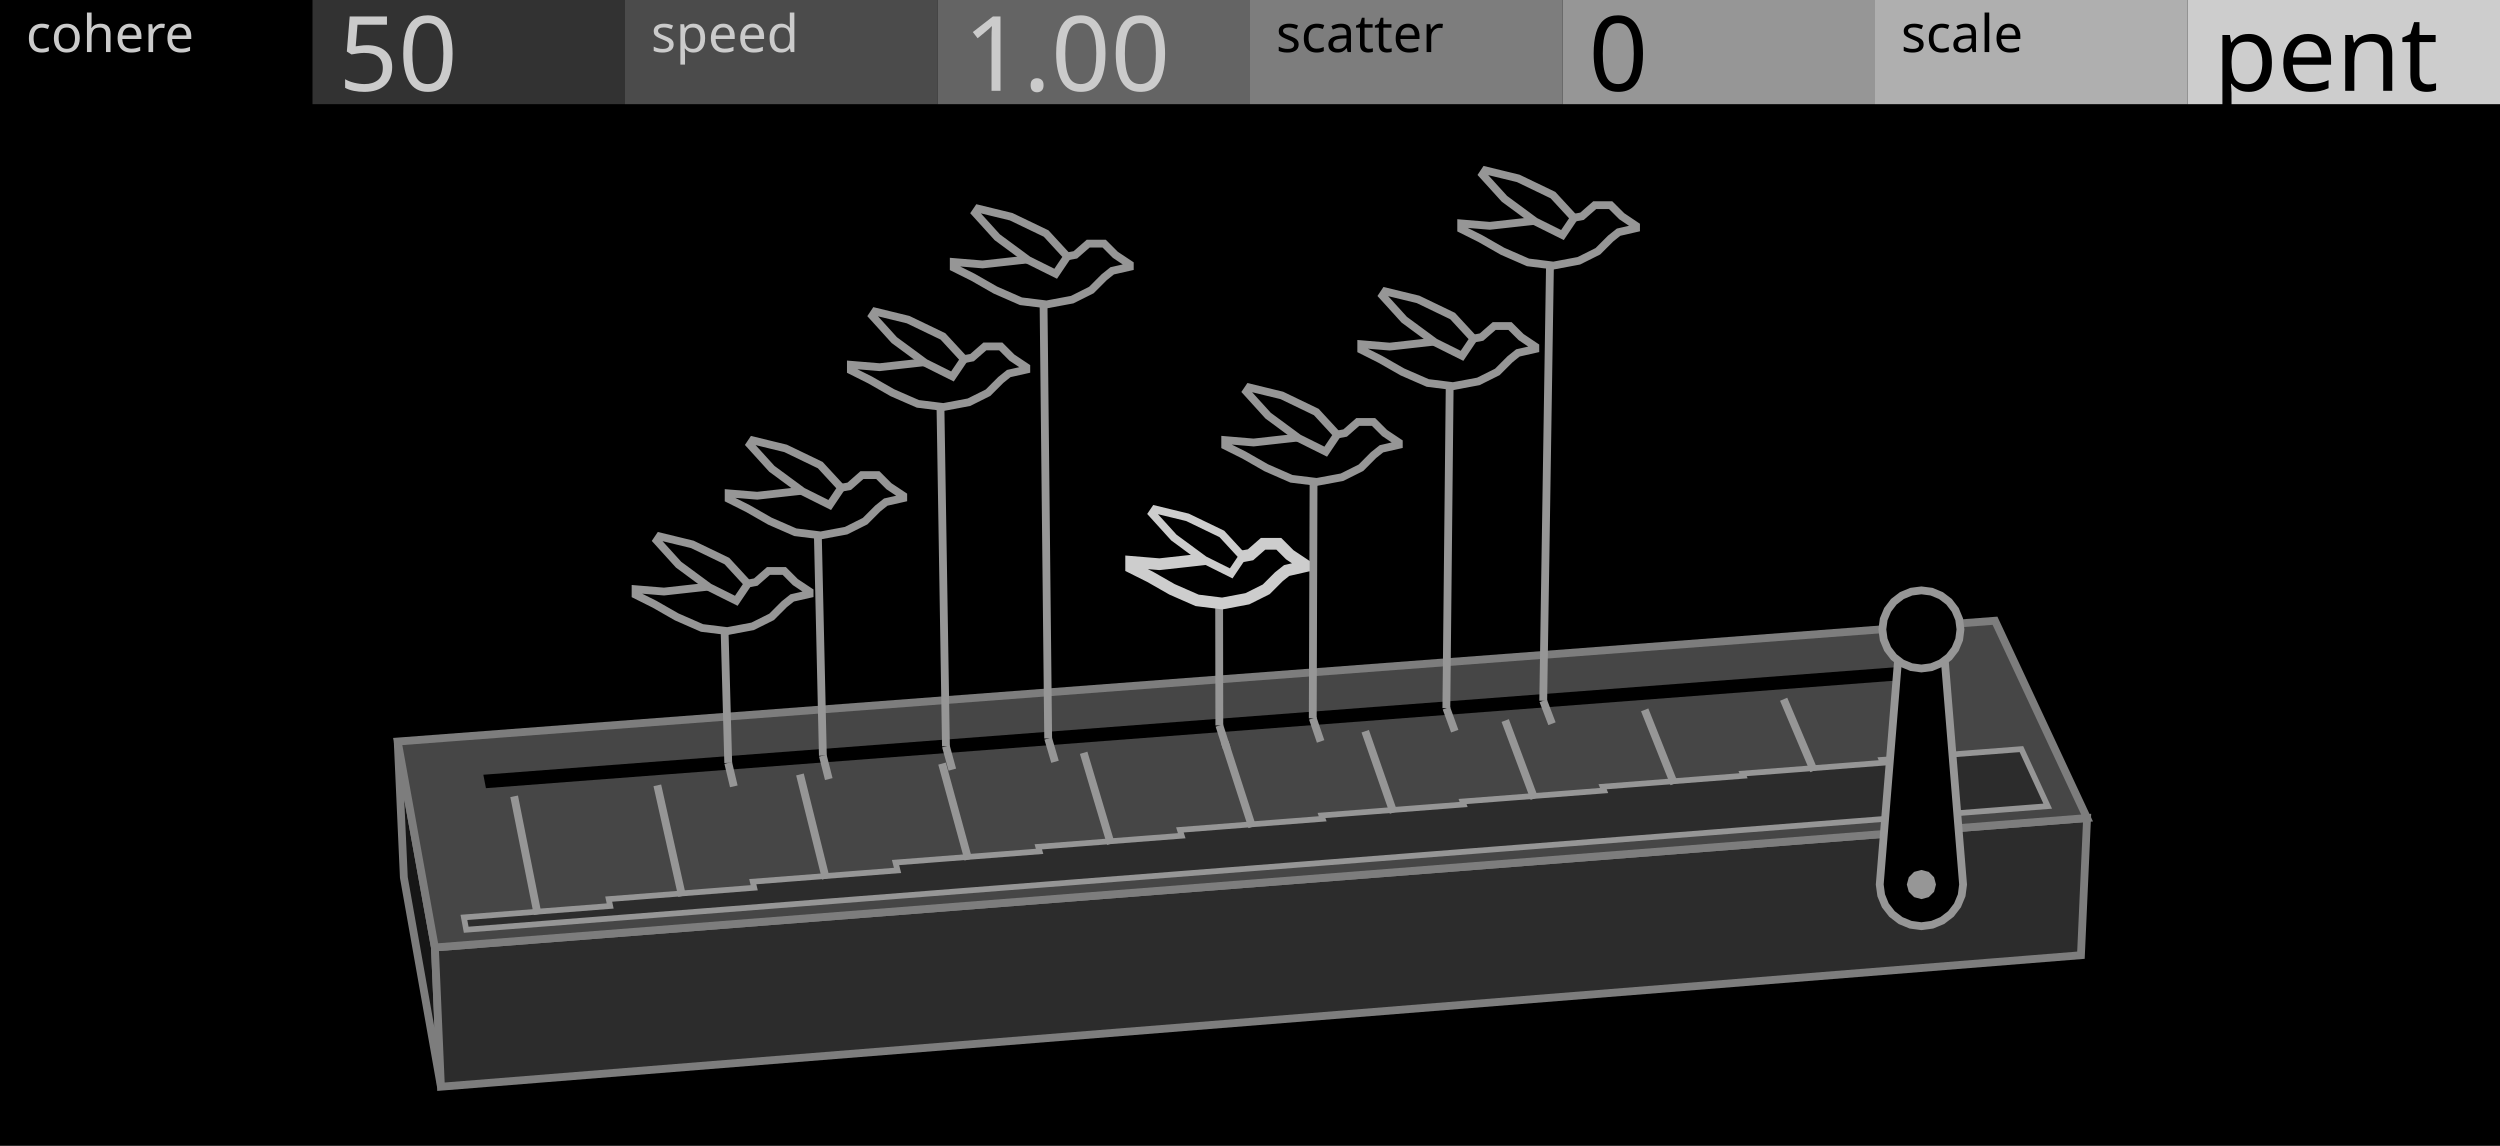
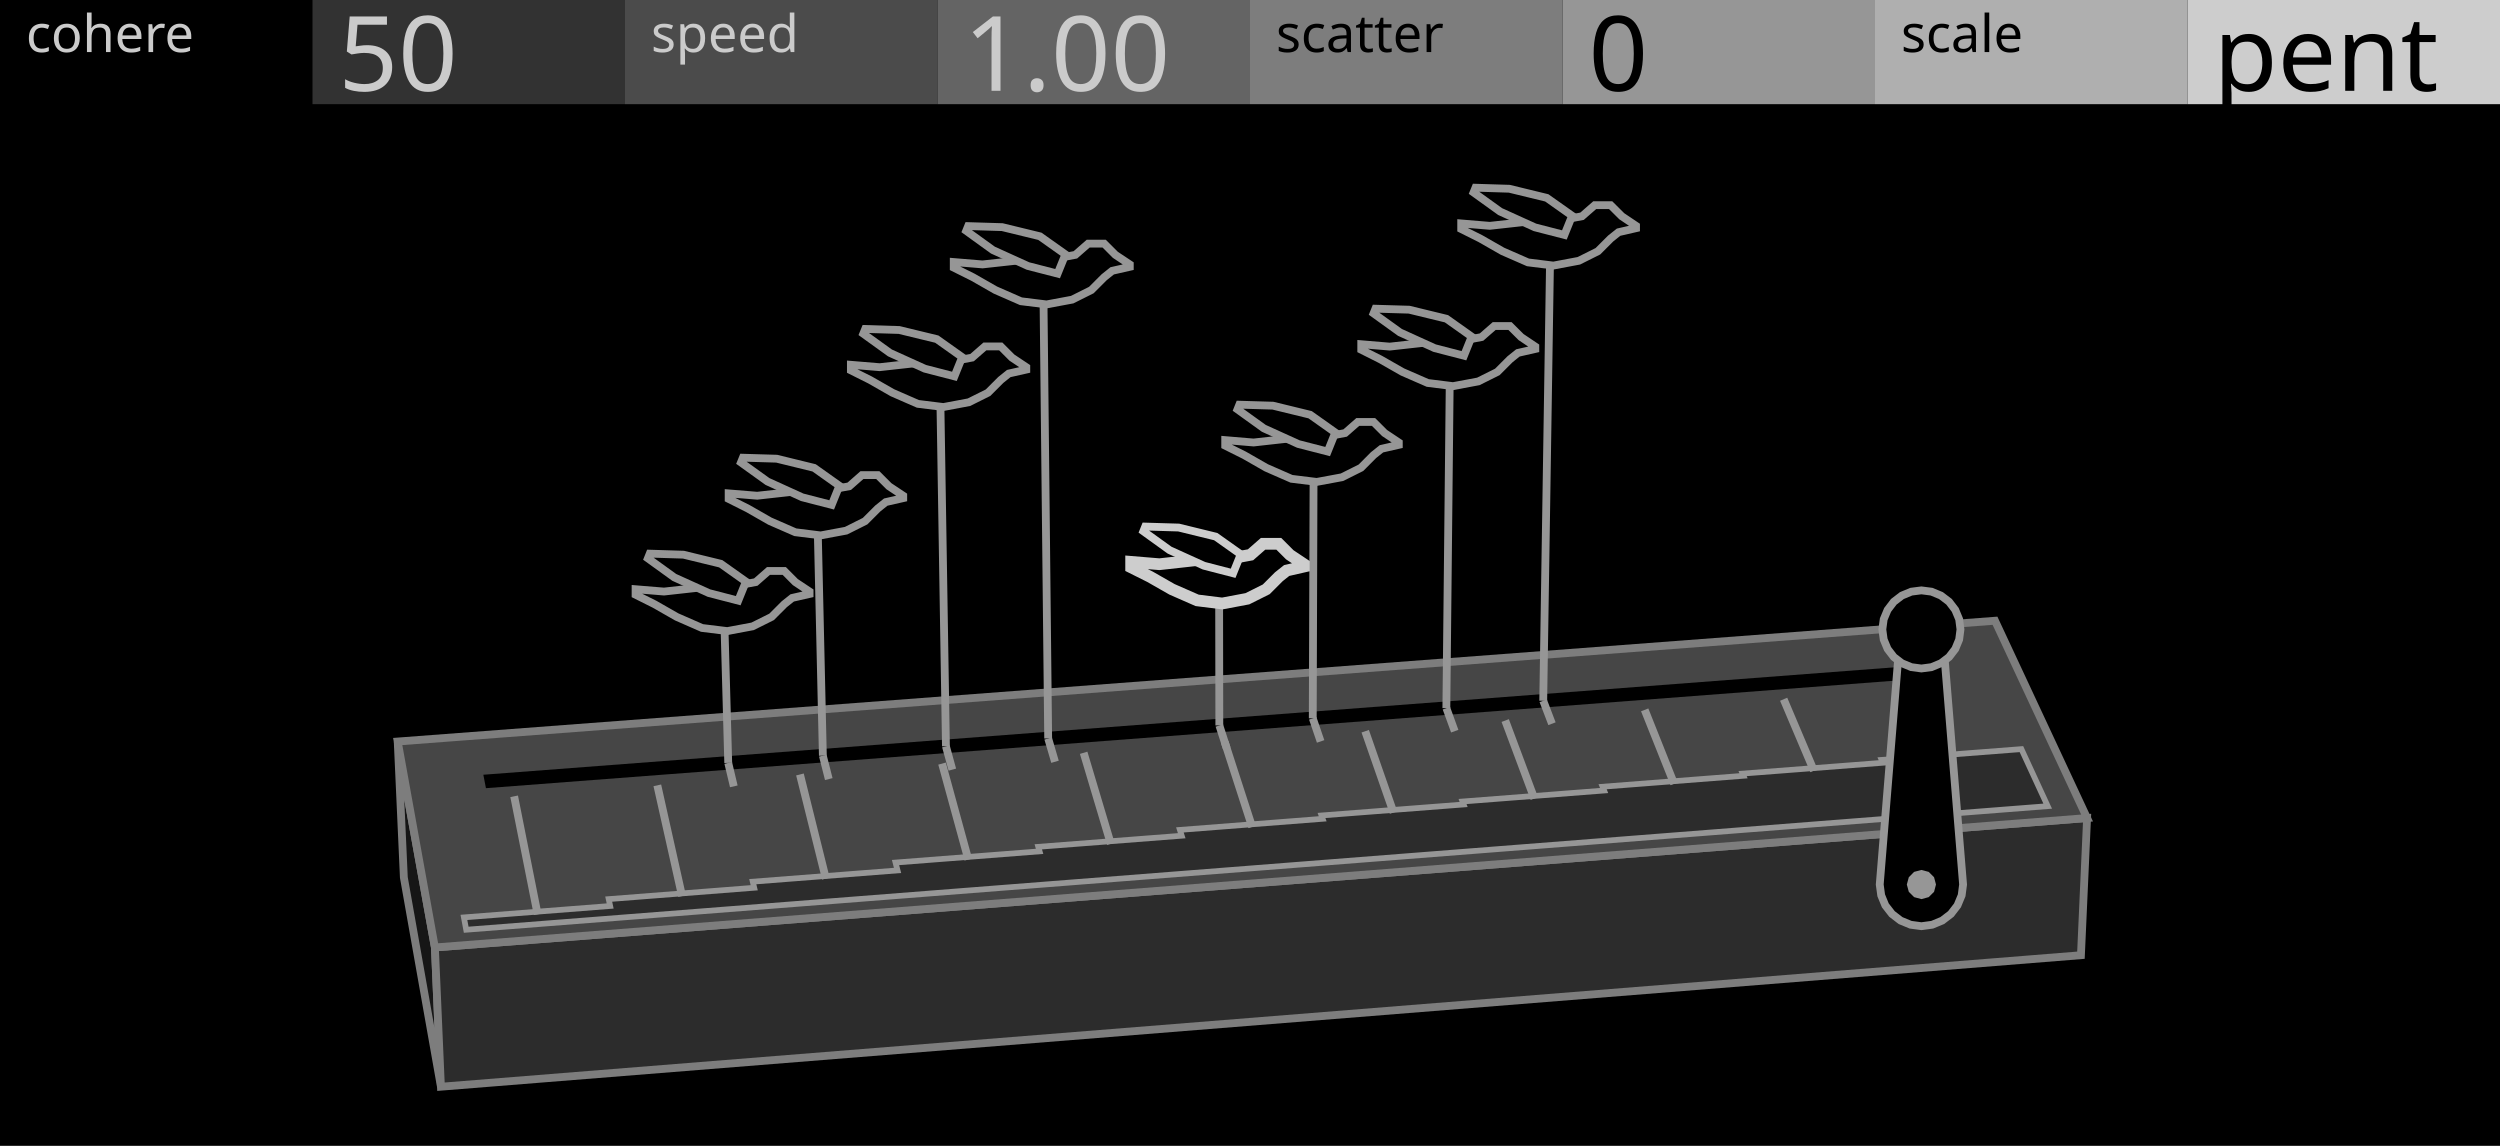
<svg xmlns="http://www.w3.org/2000/svg" width="480" height="220" viewBox="0 0 480 220">
  <g id="preview_canvas">
    <rect x="0" y="0" width="480" height="220" fill="#000000" stroke="none" />
  </g>
  <g id="preview_header">
    <rect x="0" y="0" width="60" height="20" fill="#000000" stroke="none" />
    <rect x="60" y="0" width="60" height="20" fill="#323232" stroke="none" />
    <rect x="120" y="0" width="60" height="20" fill="#4B4B4B" stroke="none" />
    <rect x="180" y="0" width="60" height="20" fill="#646464" stroke="none" />
    <rect x="240" y="0" width="60" height="20" fill="#7D7D7D" stroke="none" />
    <rect x="300" y="0" width="60" height="20" fill="#969696" stroke="none" />
    <rect x="360" y="0" width="60" height="20" fill="#AFAFAF" stroke="none" />
    <rect x="420" y="0" width="60" height="20" fill="#CDCDCD" stroke="none" />
    <text transform="matrix(1 0 0 1 5 10)" fill="#CBCBCB" stroke="none" font-family="UniversNextPro-Light" font-size="10px">cohere</text>
    <text transform="matrix(1 0 0 1 125 10)" fill="#CBCBCB" stroke="none" font-family="UniversNextPro-Light" font-size="10px">speed</text>
    <text transform="matrix(1 0 0 1 245 10)" fill="#000000" stroke="none" font-family="UniversNextPro-Light" font-size="10px">scatter</text>
    <text transform="matrix(1 0 0 1 365 10)" fill="#000000" stroke="none" font-family="UniversNextPro-Light" font-size="10px">scale</text>
    <text transform="matrix(1 0 0 1 65 17.44)" fill="#CBCBCB" stroke="none" font-family="UniversNextPro-Light" font-size="20px">50</text>
    <text transform="matrix(1 0 0 1 185 17.44)" fill="#CBCBCB" stroke="none" font-family="UniversNextPro-Light" font-size="20px">1.00</text>
    <text transform="matrix(1 0 0 1 305 17.44)" fill="#000000" stroke="none" font-family="UniversNextPro-Light" font-size="20px">0</text>
    <text transform="matrix(1 0 0 1 425 17.44)" fill="#000000" stroke="none" font-family="UniversNextPro-Light" font-size="20px">pent</text>
  </g>
  <path d="M 83.5 181.91 L 76.36 142.37 L 77.54 168.48 L 84.66 208.65 Z" fill="#161616" stroke="#7D7D7D" stroke-width="1.5" />
  <path d="M 83.5 181.91 L 400.72 157.06 L 399.54 183.4 L 84.66 208.65 Z" fill="#2C2C2C" stroke="#7D7D7D" stroke-width="1.5" />
  <path d="M 83.5 181.91 L 400.72 157.06 L 383.04 119.18 L 76.36 142.37 Z" fill="#464646" stroke="#7D7D7D" stroke-width="1.5" />
  <path d="M 93.3 151.33 L 373.05 129.98 L 371.92 127.5 L 92.8 148.75 Z" fill="#000000" stroke="none" stroke-width="0" />
  <path d="M 89.51 178.51 L 393.16 154.78 L 388.11 143.83 L 361.28 145.9 L 361.52 146.45 L 334.58 148.53 L 334.75 148.95 L 307.7 151.05 L 307.99 151.78 L 280.81 153.89 L 281.02 154.46 L 253.73 156.57 L 253.95 157.21 L 226.54 159.34 L 226.89 160.46 L 199.35 162.59 L 199.6 163.46 L 171.94 165.61 L 172.33 167.12 L 144.53 169.28 L 144.81 170.45 L 116.87 172.63 L 117.15 173.95 L 89.07 176.14 Z" fill="#2C2C2C" stroke="#969696" stroke-width="1.1" />
  <path d="M 103.96 175.4 L 99.45 152.74 L 97.98 153.04 L 102.49 175.69 Z" fill="#969696" stroke="none" stroke-width="0" />
  <path d="M 131.69 171.88 L 126.94 150.62 L 125.47 150.95 L 130.23 172.21 Z" fill="#969696" stroke="none" stroke-width="0" />
  <path d="M 159.3 168.52 L 154.32 148.51 L 152.86 148.88 L 157.84 168.88 Z" fill="#969696" stroke="none" stroke-width="0" />
  <path d="M 186.64 164.83 L 181.6 146.41 L 180.15 146.81 L 185.2 165.23 Z" fill="#969696" stroke="none" stroke-width="0" />
  <path d="M 214 161.8 L 208.78 144.32 L 207.34 144.75 L 212.56 162.23 Z" fill="#969696" stroke="none" stroke-width="0" />
  <path d="M 241.13 158.54 L 235.85 142.23 L 234.43 142.69 L 239.7 159 Z" fill="#969696" stroke="none" stroke-width="0" />
  <path d="M 268.27 155.76 L 262.83 140.15 L 261.41 140.64 L 266.85 156.25 Z" fill="#969696" stroke="none" stroke-width="0" />
  <path d="M 295.3 153.06 L 289.7 138.08 L 288.3 138.61 L 293.89 153.58 Z" fill="#969696" stroke="none" stroke-width="0" />
  <path d="M 322.13 150.21 L 316.48 136.02 L 315.08 136.57 L 320.74 150.76 Z" fill="#969696" stroke="none" stroke-width="0" />
  <path d="M 348.96 147.68 L 343.15 133.96 L 341.77 134.55 L 347.58 148.26 Z" fill="#969696" stroke="none" stroke-width="0" />
  <path d="M 375.61 145.03 L 369.73 131.92 L 368.36 132.53 L 374.24 145.65 Z" fill="#969696" stroke="none" stroke-width="0" />
  <path d="M 376.91 169.83 L 376.64 171.9 L 375.84 173.83 L 374.57 175.48 L 372.91 176.75 L 370.98 177.55 L 368.91 177.83 L 366.84 177.55 L 364.91 176.75 L 363.26 175.48 L 361.98 173.83 L 361.19 171.9 L 360.91 169.83 L 364.91 120.85 L 372.91 120.85 Z" fill="#000000" stroke="#969696" stroke-width="1.5" />
  <path d="M 371.71 169.83 L 371.34 171.23 L 370.31 172.25 L 368.91 172.63 L 367.51 172.25 L 366.49 171.23 L 366.11 169.83 L 366.49 168.43 L 367.51 167.4 L 368.91 167.03 L 370.31 167.4 L 371.34 168.43 Z" fill="#969696" stroke="none" stroke-width="0" />
  <path d="M 376.41 120.85 L 376.16 122.79 L 375.41 124.6 L 374.22 126.15 L 372.66 127.34 L 370.85 128.09 L 368.91 128.35 L 366.97 128.09 L 365.16 127.34 L 363.61 126.15 L 362.42 124.6 L 361.67 122.79 L 361.41 120.85 L 361.67 118.9 L 362.42 117.1 L 363.61 115.54 L 365.16 114.35 L 366.97 113.6 L 368.91 113.35 L 370.85 113.6 L 372.66 114.35 L 374.22 115.54 L 375.41 117.1 L 376.16 118.9 Z" fill="#000000" stroke="#969696" stroke-width="1.5" />
  <path d="M 139.09 146.65 L 140.16 151.15 L 141.62 150.81 L 140.55 146.3 Z" fill="#969696" stroke="none" stroke-width="0" />
  <path d="M 140.57 146.45 L 139.79 118.12 L 138.29 118.16 L 139.07 146.5 Z" fill="#969696" stroke="none" stroke-width="0" />
  <path d="M 157.26 145.27 L 158.4 149.77 L 159.85 149.4 L 158.71 144.91 Z" fill="#969696" stroke="none" stroke-width="0" />
  <path d="M 158.74 145.07 L 157.71 99.74 L 156.21 99.77 L 157.24 145.11 Z" fill="#969696" stroke="none" stroke-width="0" />
  <path d="M 180.89 143.49 L 182.13 147.97 L 183.57 147.57 L 182.34 143.09 Z" fill="#969696" stroke="none" stroke-width="0" />
  <path d="M 182.37 143.28 L 181.27 75.08 L 179.77 75.1 L 180.87 143.3 Z" fill="#969696" stroke="none" stroke-width="0" />
  <path d="M 200.53 142 L 201.84 146.47 L 203.28 146.05 L 201.97 141.58 Z" fill="#969696" stroke="none" stroke-width="0" />
  <path d="M 202 141.78 L 201.08 55.37 L 199.58 55.39 L 200.5 141.8 Z" fill="#969696" stroke="none" stroke-width="0" />
  <path d="M 233.4 139.52 L 234.84 143.97 L 236.26 143.5 L 234.83 139.06 Z" fill="#969696" stroke="none" stroke-width="0" />
  <path d="M 234.86 139.29 L 234.82 112.85 L 233.32 112.85 L 233.36 139.29 Z" fill="#969696" stroke="none" stroke-width="0" />
  <path d="M 251.34 138.16 L 252.85 142.6 L 254.27 142.11 L 252.76 137.68 Z" fill="#969696" stroke="none" stroke-width="0" />
  <path d="M 252.8 137.92 L 252.96 89.51 L 251.46 89.5 L 251.3 137.92 Z" fill="#969696" stroke="none" stroke-width="0" />
  <path d="M 277 136.22 L 278.61 140.64 L 280.01 140.13 L 278.41 135.71 Z" fill="#969696" stroke="none" stroke-width="0" />
  <path d="M 278.45 135.97 L 279.12 71.11 L 277.62 71.1 L 276.95 135.96 Z" fill="#969696" stroke="none" stroke-width="0" />
  <path d="M 295.6 134.81 L 297.28 139.22 L 298.68 138.69 L 297 134.28 Z" fill="#969696" stroke="none" stroke-width="0" />
  <path d="M 297.05 134.56 L 298.39 47.95 L 296.89 47.92 L 295.55 134.54 Z" fill="#969696" stroke="none" stroke-width="0" />
  <path d="M 155.44 113.58 L 155.44 114.04 L 152.1 114.8 L 150.58 116.01 L 148.15 118.44 L 144.5 120.26 L 139.64 121.17 L 134.78 120.57 L 129.92 118.44 L 125.67 116.01 L 122.03 114.19 L 122.03 113.13 L 127.49 113.58 L 132.96 112.97 L 138.43 112.37 L 142.68 112.21 L 145.11 111.76 L 147.54 109.63 L 150.58 109.63 L 152.7 111.76 Z" fill="#000000" stroke="#969696" stroke-width="1.5" />
-   <path d="M 141.37 115.35 L 136.16 112.75 L 130.29 108.42 L 126.09 103.79 L 126.63 102.99 L 132.92 104.52 L 139.56 107.72 L 143.58 112.08 Z" fill="#000000" stroke="#969696" stroke-width="1.5" />
+   <path d="M 141.74 115.33 L 136.11 113.87 L 129.46 110.86 L 124.39 107.2 L 124.75 106.3 L 131.23 106.5 L 138.38 108.24 L 143.22 111.67 Z" fill="#000000" stroke="#969696" stroke-width="1.5" />
  <path d="M 173.42 95.18 L 173.42 95.64 L 170.07 96.4 L 168.54 97.62 L 166.1 100.06 L 162.45 101.89 L 157.57 102.8 L 152.7 102.19 L 147.82 100.06 L 143.55 97.62 L 139.9 95.79 L 139.9 94.73 L 145.38 95.18 L 150.87 94.57 L 156.35 93.96 L 160.62 93.81 L 163.06 93.36 L 165.49 91.22 L 168.54 91.22 L 170.68 93.36 Z" fill="#000000" stroke="#969696" stroke-width="1.5" />
-   <path d="M 159.31 96.96 L 154.08 94.35 L 148.19 90.01 L 143.97 85.36 L 144.51 84.55 L 150.83 86.09 L 157.49 89.3 L 161.52 93.67 Z" fill="#000000" stroke="#969696" stroke-width="1.5" />
+   <path d="M 159.68 96.94 L 154.02 95.48 L 147.36 92.45 L 142.26 88.79 L 142.63 87.88 L 149.12 88.07 L 156.31 89.83 L 161.16 93.27 Z" fill="#000000" stroke="#969696" stroke-width="1.5" />
  <path d="M 197.05 70.5 L 197.05 70.96 L 193.68 71.72 L 192.15 72.95 L 189.7 75.4 L 186.03 77.23 L 181.13 78.15 L 176.23 77.54 L 171.33 75.4 L 167.05 72.95 L 163.37 71.11 L 163.37 70.04 L 168.89 70.5 L 174.4 69.89 L 179.91 69.27 L 184.19 69.12 L 186.64 68.66 L 189.09 66.52 L 192.15 66.52 L 194.29 68.66 Z" fill="#000000" stroke="#969696" stroke-width="1.5" />
-   <path d="M 182.87 72.28 L 177.62 69.66 L 171.7 65.3 L 167.47 60.63 L 168.01 59.82 L 174.36 61.37 L 181.05 64.59 L 185.1 68.98 Z" fill="#000000" stroke="#969696" stroke-width="1.5" />
+   <path d="M 183.25 72.26 L 177.57 70.79 L 170.87 67.76 L 165.75 64.07 L 166.12 63.16 L 172.65 63.36 L 179.86 65.11 L 184.74 68.57 Z" fill="#000000" stroke="#969696" stroke-width="1.5" />
  <path d="M 216.92 50.77 L 216.92 51.23 L 213.54 52 L 212 53.23 L 209.54 55.69 L 205.86 57.53 L 200.94 58.45 L 196.02 57.84 L 191.11 55.69 L 186.81 53.23 L 183.12 51.39 L 183.12 50.31 L 188.65 50.77 L 194.18 50.16 L 199.71 49.54 L 204.01 49.39 L 206.47 48.93 L 208.93 46.78 L 212 46.78 L 214.15 48.93 Z" fill="#000000" stroke="#969696" stroke-width="1.5" />
-   <path d="M 202.69 52.56 L 197.42 49.94 L 191.48 45.56 L 187.23 40.87 L 187.78 40.06 L 194.14 41.61 L 200.86 44.84 L 204.92 49.25 Z" fill="#000000" stroke="#969696" stroke-width="1.5" />
+   <path d="M 203.06 52.54 L 197.36 51.07 L 190.64 48.02 L 185.51 44.32 L 185.88 43.41 L 192.43 43.61 L 199.66 45.37 L 204.56 48.84 Z" fill="#000000" stroke="#969696" stroke-width="1.5" />
  <path d="M 250.36 108.33 L 250.36 108.78 L 247.04 109.54 L 245.53 110.74 L 243.12 113.15 L 239.5 114.96 L 234.67 115.87 L 229.85 115.27 L 225.02 113.15 L 220.8 110.74 L 217.18 108.93 L 217.18 107.88 L 222.61 108.33 L 228.04 107.73 L 233.47 107.12 L 237.69 106.97 L 240.1 106.52 L 242.51 104.41 L 245.53 104.41 L 247.64 106.52 Z" fill="#000000" stroke="#CDCDCD" stroke-width="2.25" />
-   <path d="M 236.39 110.09 L 231.22 107.51 L 225.38 103.21 L 221.21 98.61 L 221.75 97.81 L 228 99.33 L 234.59 102.51 L 238.58 106.84 Z" fill="#000000" stroke="#CDCDCD" stroke-width="1.5" />
+   <path d="M 236.76 110.07 L 231.16 108.62 L 224.56 105.63 L 219.52 102 L 219.88 101.1 L 226.31 101.29 L 233.42 103.03 L 238.22 106.43 Z" fill="#000000" stroke="#CDCDCD" stroke-width="1.5" />
  <path d="M 268.57 84.96 L 268.57 85.41 L 265.24 86.17 L 263.72 87.38 L 261.3 89.81 L 257.66 91.63 L 252.81 92.53 L 247.96 91.93 L 243.12 89.81 L 238.87 87.38 L 235.24 85.57 L 235.24 84.5 L 240.69 84.96 L 246.15 84.35 L 251.6 83.75 L 255.84 83.6 L 258.27 83.14 L 260.69 81.02 L 263.72 81.02 L 265.84 83.14 Z" fill="#000000" stroke="#969696" stroke-width="1.5" />
-   <path d="M 254.54 86.72 L 249.34 84.13 L 243.48 79.81 L 239.29 75.19 L 239.83 74.39 L 246.11 75.92 L 252.73 79.11 L 256.74 83.46 Z" fill="#000000" stroke="#969696" stroke-width="1.5" />
+   <path d="M 254.91 86.7 L 249.28 85.25 L 242.65 82.24 L 237.59 78.6 L 237.95 77.7 L 244.41 77.89 L 251.55 79.63 L 256.38 83.05 Z" fill="#000000" stroke="#969696" stroke-width="1.5" />
  <path d="M 294.78 66.55 L 294.78 67 L 291.44 67.76 L 289.92 68.98 L 287.49 71.41 L 283.84 73.23 L 278.98 74.14 L 274.12 73.53 L 269.26 71.41 L 265 68.98 L 261.36 67.15 L 261.36 66.09 L 266.83 66.55 L 272.3 65.94 L 277.76 65.33 L 282.02 65.18 L 284.45 64.72 L 286.88 62.6 L 289.92 62.6 L 292.05 64.72 Z" fill="#000000" stroke="#969696" stroke-width="1.5" />
-   <path d="M 280.71 68.32 L 275.5 65.72 L 269.62 61.39 L 265.42 56.76 L 265.96 55.95 L 272.26 57.48 L 278.9 60.68 L 282.92 65.04 Z" fill="#000000" stroke="#969696" stroke-width="1.5" />
+   <path d="M 281.08 68.3 L 275.44 66.84 L 268.79 63.82 L 263.72 60.17 L 264.08 59.27 L 270.56 59.46 L 277.72 61.2 L 282.56 64.63 Z" fill="#000000" stroke="#969696" stroke-width="1.5" />
  <path d="M 314.12 43.36 L 314.12 43.81 L 310.77 44.58 L 309.24 45.8 L 306.8 48.24 L 303.14 50.07 L 298.25 50.99 L 293.37 50.38 L 288.48 48.24 L 284.21 45.8 L 280.55 43.97 L 280.55 42.9 L 286.04 43.36 L 291.54 42.75 L 297.03 42.14 L 301.3 41.98 L 303.75 41.52 L 306.19 39.39 L 309.24 39.39 L 311.38 41.52 Z" fill="#000000" stroke="#969696" stroke-width="1.5" />
-   <path d="M 299.99 45.13 L 294.75 42.52 L 288.85 38.17 L 284.63 33.52 L 285.17 32.71 L 291.5 34.25 L 298.17 37.46 L 302.21 41.84 Z" fill="#000000" stroke="#969696" stroke-width="1.5" />
+   <path d="M 300.36 45.11 L 294.7 43.65 L 288.02 40.62 L 282.92 36.95 L 283.29 36.04 L 289.79 36.24 L 296.98 37.99 L 301.85 41.43 Z" fill="#000000" stroke="#969696" stroke-width="1.5" />
</svg>
